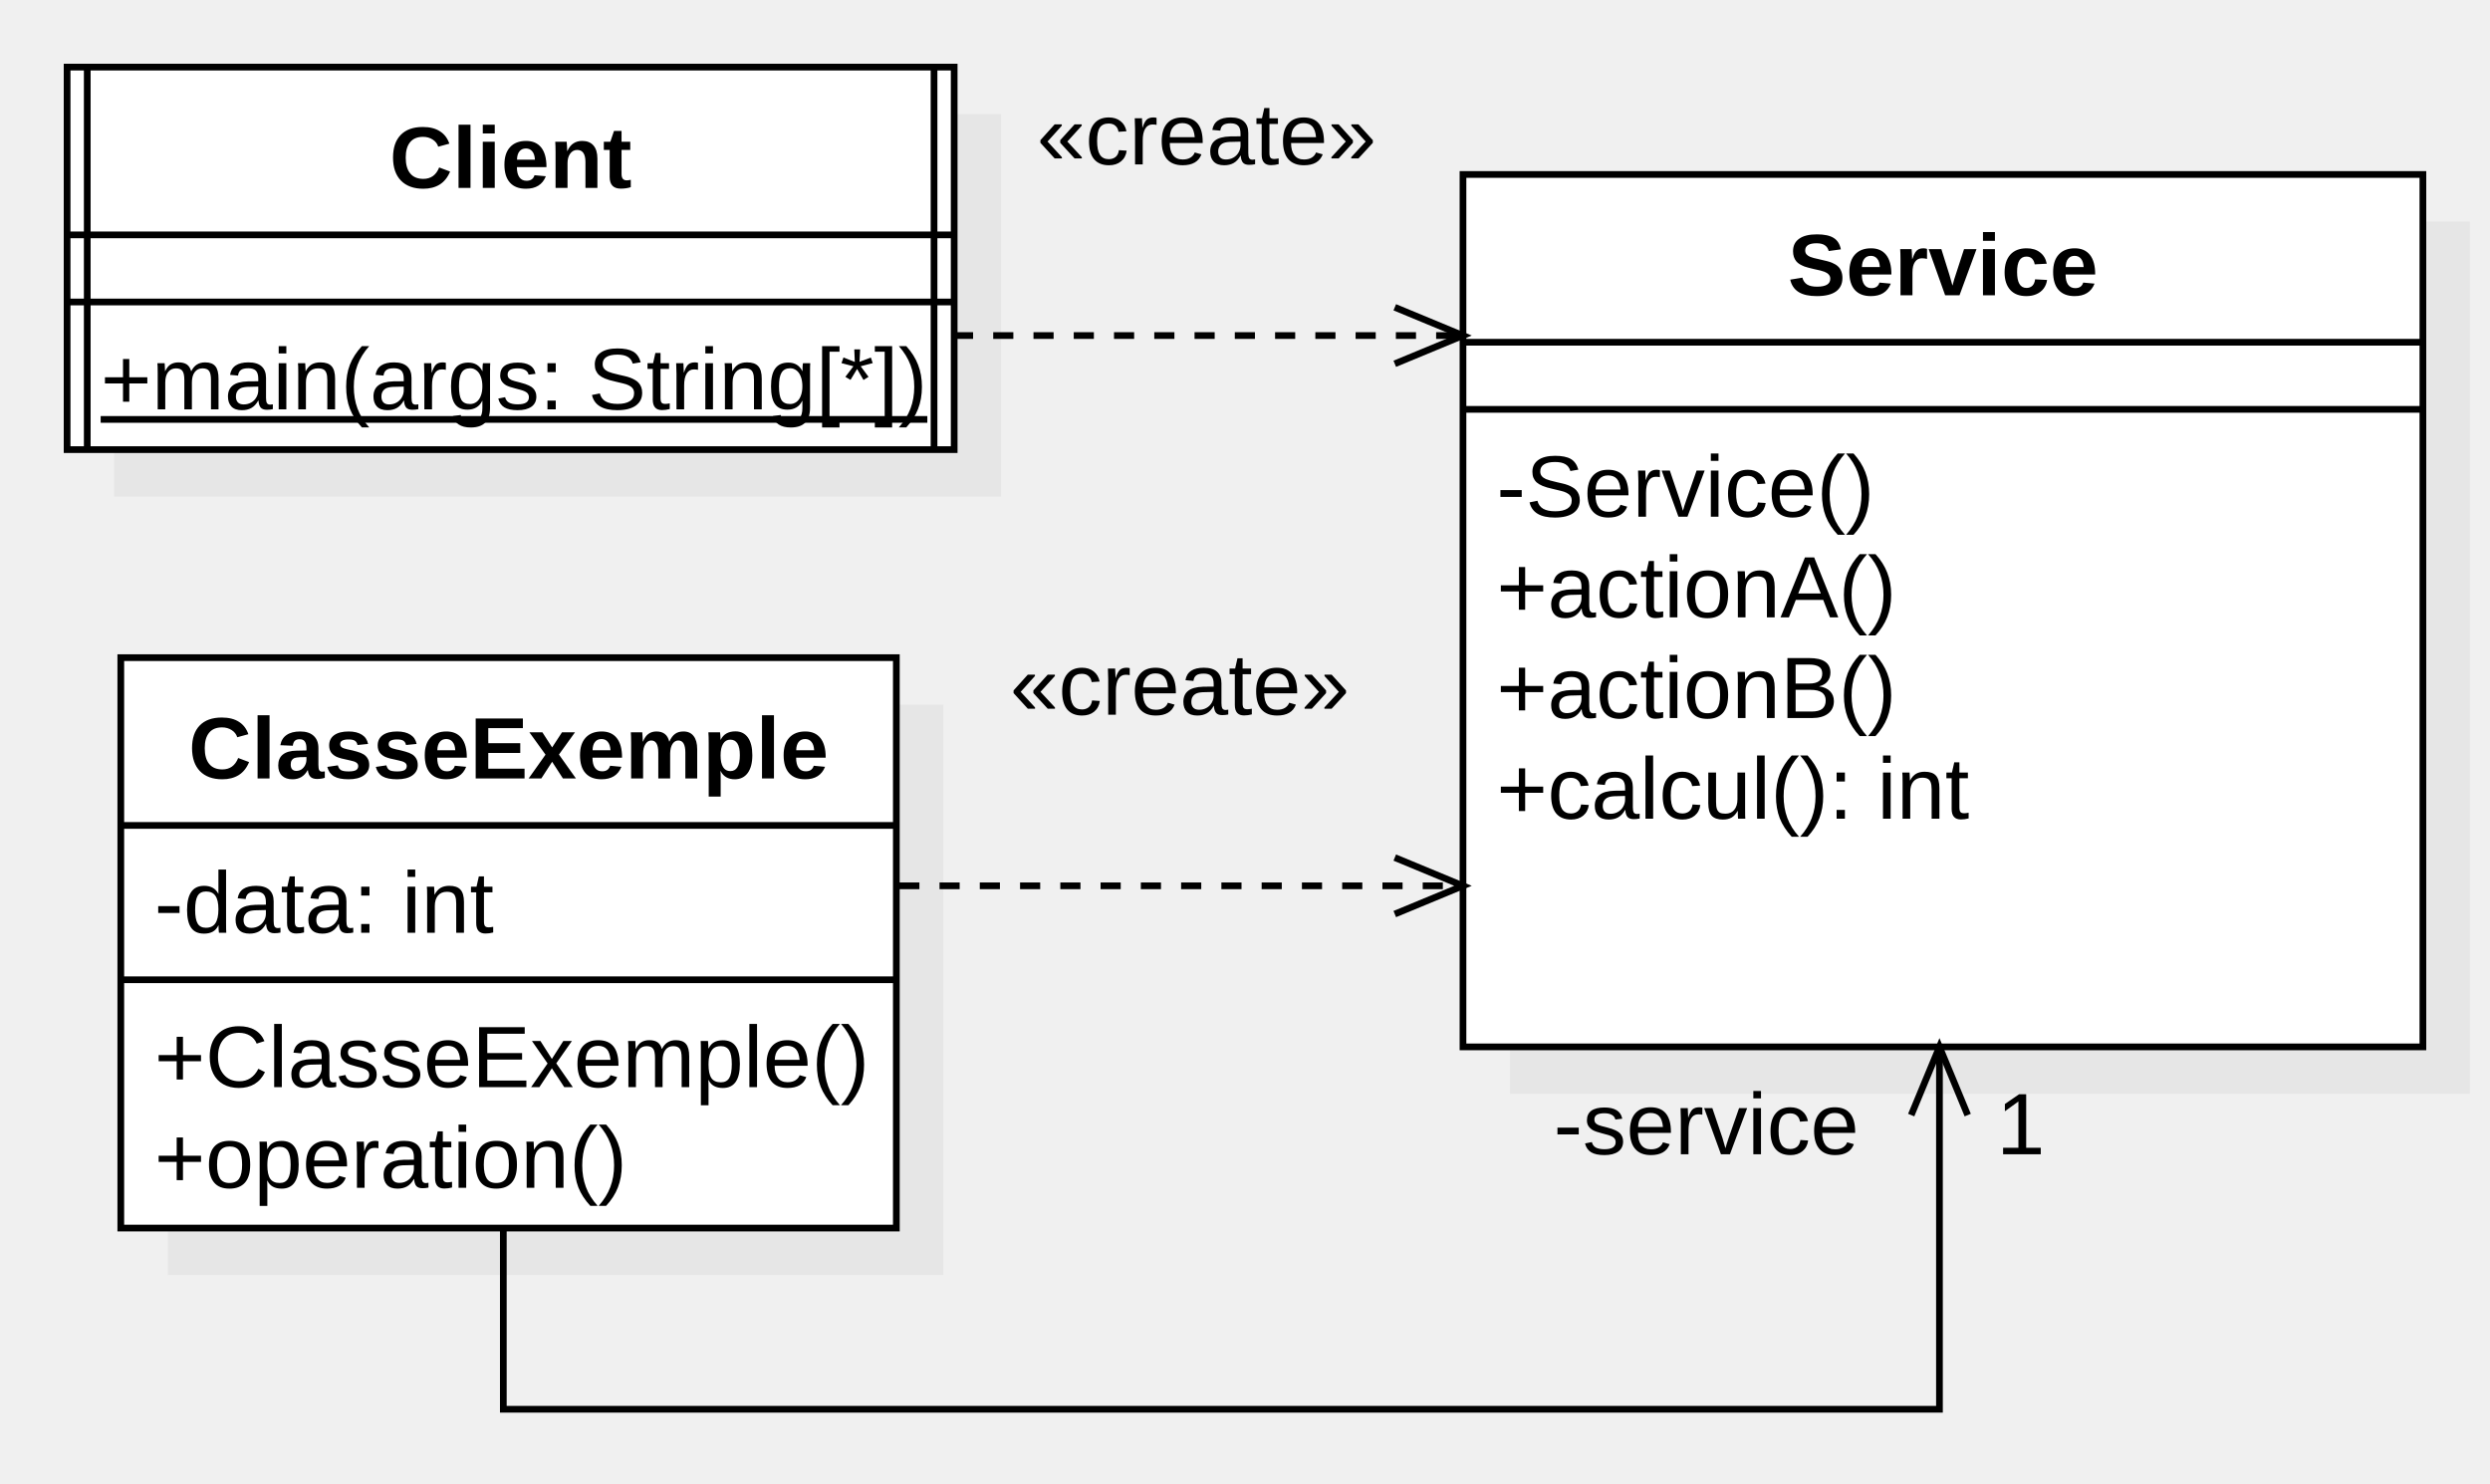
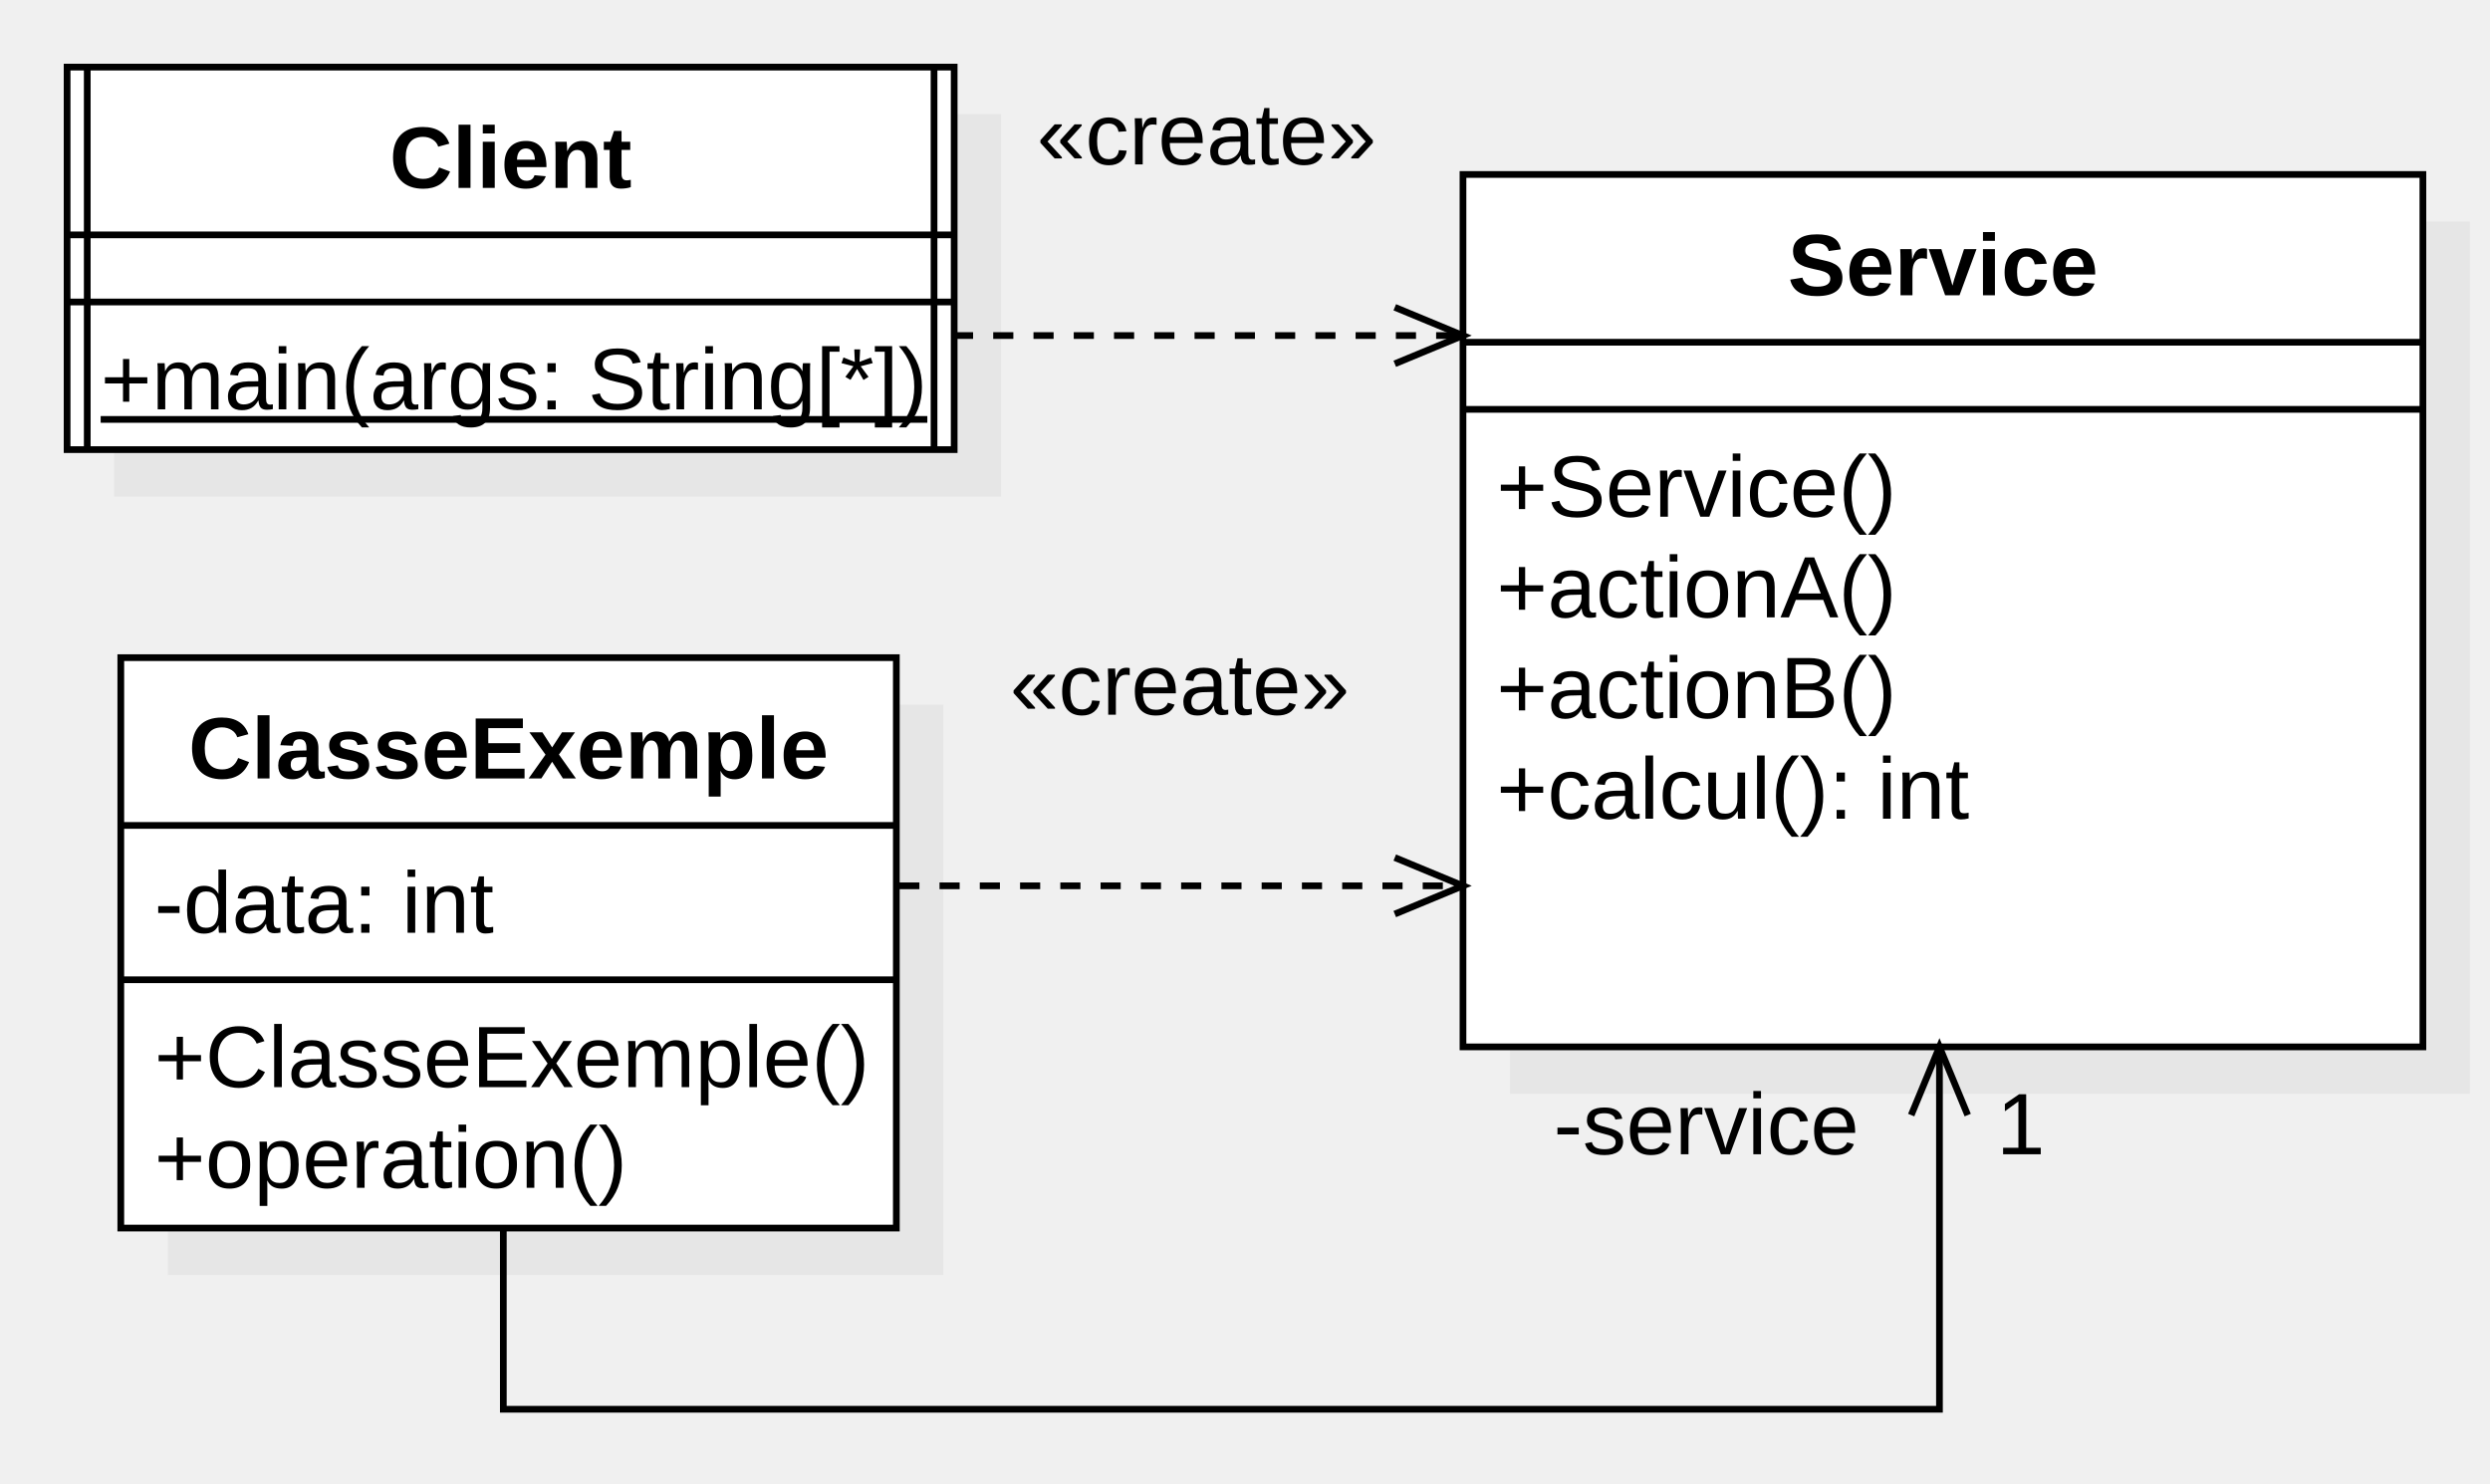
<svg xmlns="http://www.w3.org/2000/svg" version="1.1" width="371.037" height="221">
  <defs />
  <g>
    <g transform="translate(-238,-254) scale(1,1)">
      <rect fill="#C0C0C0" stroke="none" x="463" y="287" width="143.037" height="130" opacity="0.2" />
    </g>
    <g transform="translate(-238,-254) scale(1,1)">
      <rect fill="#ffffff" stroke="none" x="456" y="280" width="143.037" height="130" />
    </g>
    <g transform="translate(-238,-254) scale(1,1)">
      <path fill="none" stroke="#000000" d="M 456 280 L 599.037 280 L 599.037 410 L 456 410 L 456 280 Z Z" stroke-miterlimit="10" />
    </g>
    <g transform="translate(-238,-254) scale(1,1)">
      <path fill="none" stroke="#000000" d="M 456 305 L 599.037 305" stroke-miterlimit="10" />
    </g>
    <g transform="translate(-238,-254) scale(1,1)">
      <path fill="none" stroke="#000000" d="M 456 315 L 599.037 315" stroke-miterlimit="10" />
    </g>
    <g transform="translate(-238,-254) scale(1,1)">
      <g>
        <path fill="none" stroke="none" />
        <text fill="#000000" stroke="none" font-family="Arial" font-size="13px" font-style="normal" font-weight="bold" text-decoration="none" x="504.388" y="298">Service</text>
      </g>
    </g>
    <g transform="translate(-238,-254) scale(1,1)">
      <g>
        <path fill="none" stroke="none" />
-         <text fill="#000000" stroke="none" font-family="Arial" font-size="13px" font-style="normal" font-weight="normal" text-decoration="none" x="461" y="331">-Service()</text>
+         <text fill="#000000" stroke="none" font-family="Arial" font-size="13px" font-style="normal" font-weight="normal" text-decoration="none" x="461" y="331">+Service()</text>
      </g>
    </g>
    <g transform="translate(-238,-254) scale(1,1)">
      <g>
        <path fill="none" stroke="none" />
        <text fill="#000000" stroke="none" font-family="Arial" font-size="13px" font-style="normal" font-weight="normal" text-decoration="none" x="461" y="346">+actionA()</text>
      </g>
    </g>
    <g transform="translate(-238,-254) scale(1,1)">
      <g>
        <path fill="none" stroke="none" />
        <text fill="#000000" stroke="none" font-family="Arial" font-size="13px" font-style="normal" font-weight="normal" text-decoration="none" x="461" y="361">+actionB()</text>
      </g>
    </g>
    <g transform="translate(-238,-254) scale(1,1)">
      <g>
        <path fill="none" stroke="none" />
        <text fill="#000000" stroke="none" font-family="Arial" font-size="13px" font-style="normal" font-weight="normal" text-decoration="none" x="461" y="376">+calcul(): int</text>
      </g>
    </g>
    <g transform="translate(-238,-254) scale(1,1)">
      <rect fill="#C0C0C0" stroke="none" x="263" y="359" width="115.564" height="85" opacity="0.2" />
    </g>
    <g transform="translate(-238,-254) scale(1,1)">
      <rect fill="#ffffff" stroke="none" x="256" y="352" width="115.564" height="85" />
    </g>
    <g transform="translate(-238,-254) scale(1,1)">
      <path fill="none" stroke="#000000" d="M 256 352 L 371.564 352 L 371.564 437 L 256 437 L 256 352 Z Z" stroke-miterlimit="10" />
    </g>
    <g transform="translate(-238,-254) scale(1,1)">
      <path fill="none" stroke="#000000" d="M 256 377 L 371.564 377" stroke-miterlimit="10" />
    </g>
    <g transform="translate(-238,-254) scale(1,1)">
      <path fill="none" stroke="#000000" d="M 256 400 L 371.564 400" stroke-miterlimit="10" />
    </g>
    <g transform="translate(-238,-254) scale(1,1)">
      <g>
        <path fill="none" stroke="none" />
        <text fill="#000000" stroke="none" font-family="Arial" font-size="13px" font-style="normal" font-weight="bold" text-decoration="none" x="266.086" y="370">ClasseExemple</text>
      </g>
    </g>
    <g transform="translate(-238,-254) scale(1,1)">
      <g>
        <path fill="none" stroke="none" />
        <text fill="#000000" stroke="none" font-family="Arial" font-size="13px" font-style="normal" font-weight="normal" text-decoration="none" x="261" y="393">-data: int</text>
      </g>
    </g>
    <g transform="translate(-238,-254) scale(1,1)">
      <g>
        <path fill="none" stroke="none" />
        <text fill="#000000" stroke="none" font-family="Arial" font-size="13px" font-style="normal" font-weight="normal" text-decoration="none" x="261" y="416">+ClasseExemple()</text>
      </g>
    </g>
    <g transform="translate(-238,-254) scale(1,1)">
      <g>
        <path fill="none" stroke="none" />
        <text fill="#000000" stroke="none" font-family="Arial" font-size="13px" font-style="normal" font-weight="normal" text-decoration="none" x="261" y="431">+operation()</text>
      </g>
    </g>
    <g transform="translate(-238,-254) scale(1,1)">
      <rect fill="#C0C0C0" stroke="none" x="255" y="271" width="132.183" height="57" opacity="0.2" />
    </g>
    <g transform="translate(-238,-254) scale(1,1)">
      <rect fill="#ffffff" stroke="none" x="248" y="264" width="132.183" height="57" />
    </g>
    <g transform="translate(-238,-254) scale(1,1)">
      <path fill="none" stroke="#000000" d="M 248 264 L 380.183 264 L 380.183 321 L 248 321 L 248 264 Z Z" stroke-miterlimit="10" />
    </g>
    <g transform="translate(-238,-254) scale(1,1)">
      <path fill="none" stroke="#000000" d="M 251 264 L 251 321" stroke-miterlimit="10" />
    </g>
    <g transform="translate(-238,-254) scale(1,1)">
      <path fill="none" stroke="#000000" d="M 377.183 264 L 377.183 321" stroke-miterlimit="10" />
    </g>
    <g transform="translate(-238,-254) scale(1,1)">
      <path fill="none" stroke="#000000" d="M 248 289 L 380.183 289" stroke-miterlimit="10" />
    </g>
    <g transform="translate(-238,-254) scale(1,1)">
      <path fill="none" stroke="#000000" d="M 248 299 L 380.183 299" stroke-miterlimit="10" />
    </g>
    <g transform="translate(-238,-254) scale(1,1)">
      <g>
        <path fill="none" stroke="none" />
        <text fill="#000000" stroke="none" font-family="Arial" font-size="13px" font-style="normal" font-weight="bold" text-decoration="none" x="296.035" y="282">Client</text>
      </g>
    </g>
    <g transform="translate(-238,-254) scale(1,1)">
      <g>
        <path fill="none" stroke="none" />
        <text fill="#000000" stroke="none" font-family="Arial" font-size="13px" font-style="normal" font-weight="normal" text-decoration="none" x="253" y="315">+main(args: String[*])</text>
        <path fill="none" stroke="#000000" d="M 253 316.5 L 376.183 316.5" stroke-miterlimit="10" />
      </g>
    </g>
    <g transform="translate(-238,-254) scale(1,1)">
      <path fill="none" stroke="#000000" d="M 372 386 L 456 386" stroke-miterlimit="10" stroke-dasharray="3" />
    </g>
    <g transform="translate(-238,-254) scale(1,1)">
      <path fill="none" stroke="#000000" d="M 445.837 390.21 L 456 386 L 445.837 381.79" stroke-miterlimit="10" />
    </g>
    <g transform="translate(-238,-254) scale(1,1)">
      <g>
        <path fill="none" stroke="none" />
        <text fill="#000000" stroke="none" font-family="Arial" font-size="13px" font-style="normal" font-weight="normal" text-decoration="none" x="388.5" y="360.5">«create»</text>
      </g>
    </g>
    <g transform="translate(-238,-254) scale(1,1)">
      <path fill="none" stroke="#000000" d="M 380 304 L 456 304" stroke-miterlimit="10" stroke-dasharray="3" />
    </g>
    <g transform="translate(-238,-254) scale(1,1)">
      <path fill="none" stroke="#000000" d="M 445.837 308.21 L 456 304 L 445.837 299.79" stroke-miterlimit="10" />
    </g>
    <g transform="translate(-238,-254) scale(1,1)">
      <g>
        <path fill="none" stroke="none" />
        <text fill="#000000" stroke="none" font-family="Arial" font-size="13px" font-style="normal" font-weight="normal" text-decoration="none" x="392.5" y="278.5">«create»</text>
      </g>
    </g>
    <g transform="translate(-238,-254) scale(1,1)">
      <path fill="none" stroke="#000000" d="M 313 437 L 313 464 L 527 464 L 527 410" stroke-miterlimit="10" />
    </g>
    <g transform="translate(-238,-254) scale(1,1)">
      <path fill="none" stroke="#000000" d="M 531.21 420.163 L 527 410 L 522.79 420.163" stroke-miterlimit="10" />
    </g>
    <g transform="translate(-238,-254) scale(1,1)">
      <g>
        <path fill="none" stroke="none" />
        <text fill="#000000" stroke="none" font-family="Arial" font-size="13px" font-style="normal" font-weight="normal" text-decoration="none" x="469.5" y="426">-service</text>
      </g>
    </g>
    <g transform="translate(-238,-254) scale(1,1)">
      <g>
        <path fill="none" stroke="none" />
        <text fill="#000000" stroke="none" font-family="Arial" font-size="13px" font-style="normal" font-weight="normal" text-decoration="none" x="535.5" y="426">1</text>
      </g>
    </g>
  </g>
</svg>
